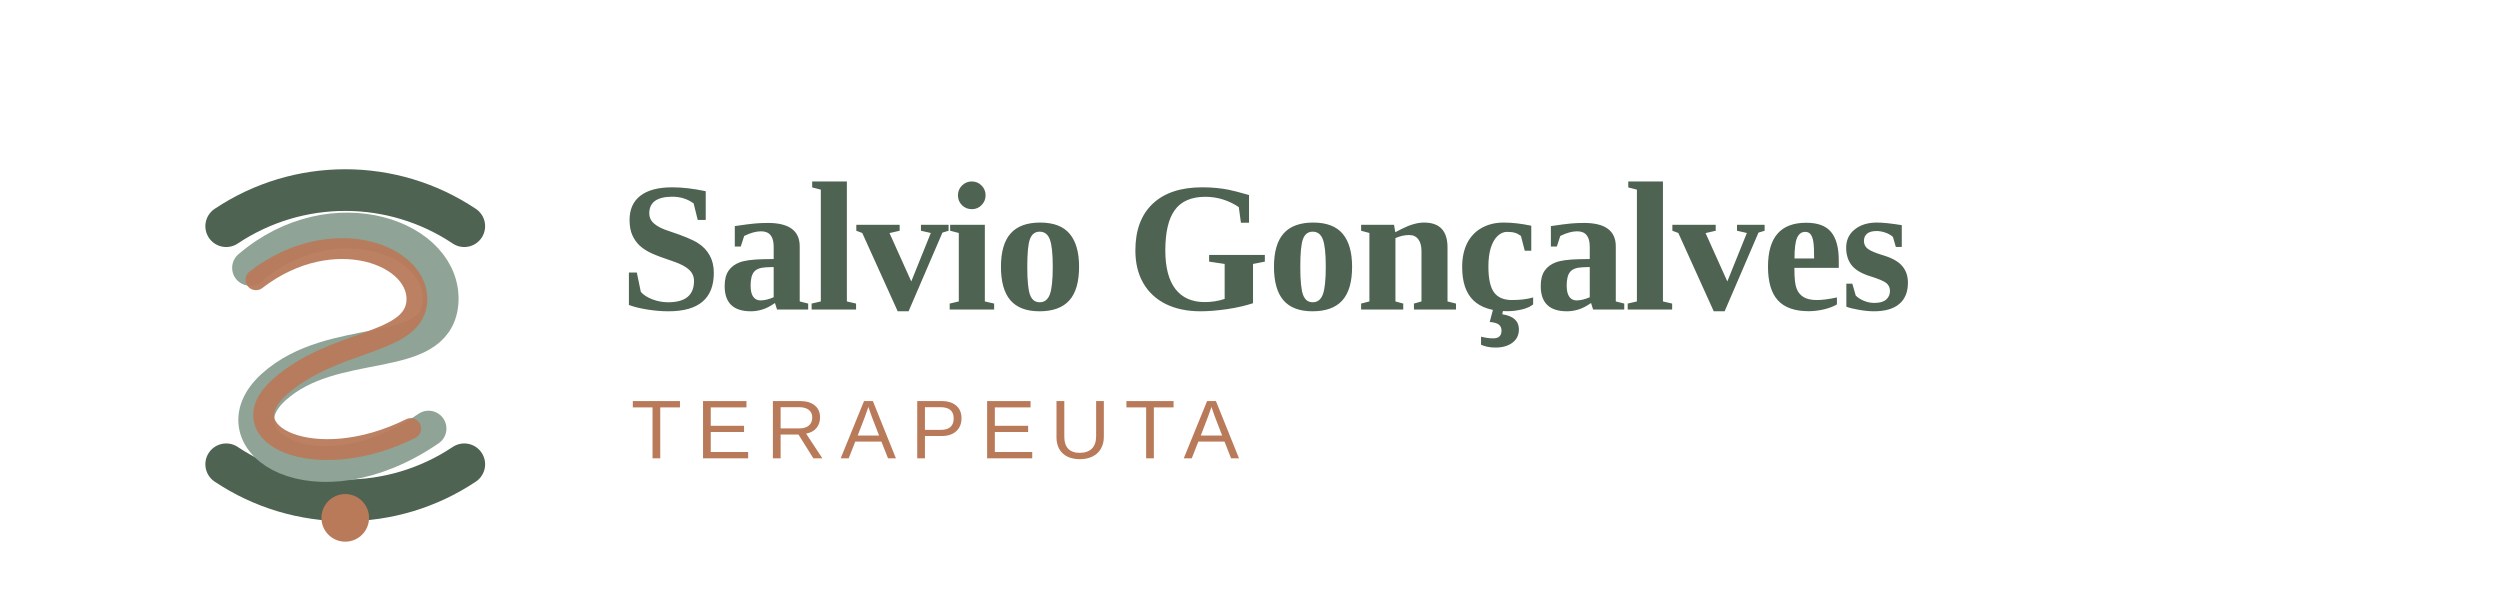
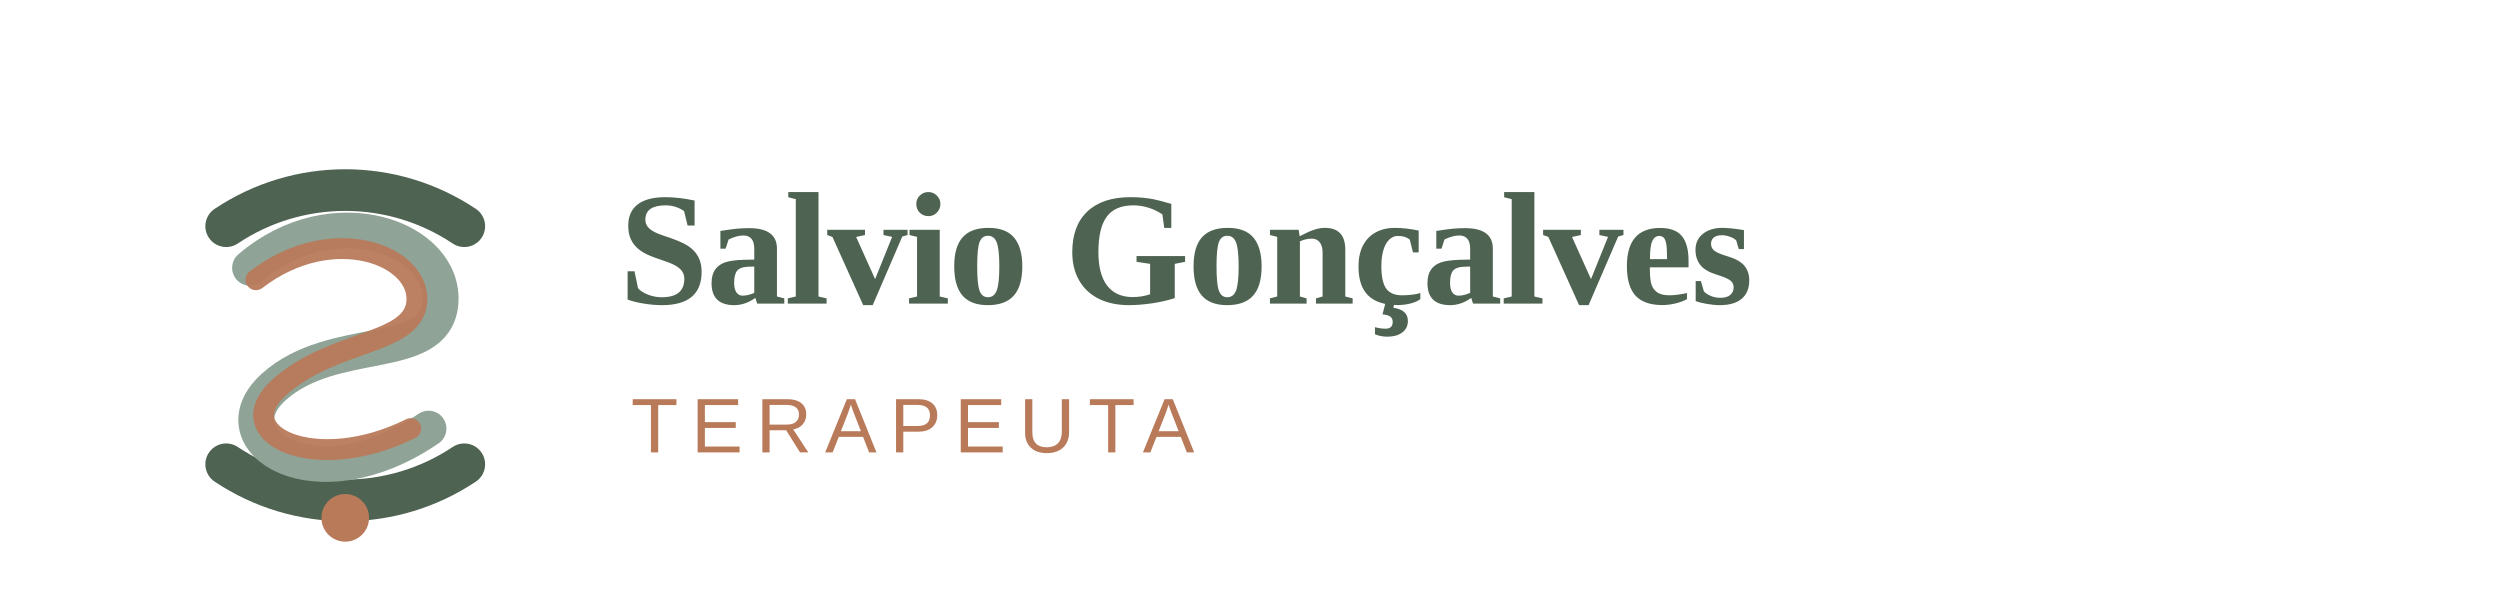
<svg xmlns="http://www.w3.org/2000/svg" viewBox="0 0 420 100" role="img" aria-labelledby="title desc">
  <g transform="translate(8 8)">
    <path d="M30 30 A36 36 0 0 1 70 30" fill="none" stroke="#4E6351" stroke-width="7" stroke-linecap="round" />
    <path d="M30 70 A36 36 0 0 0 70 70" fill="none" stroke="#4E6351" stroke-width="7" stroke-linecap="round" />
    <path d="M34 37 C48 25 67 32 66 43 C65 53 48 48 38 57 C28 66 45 77 64 64" fill="none" stroke="#8FA396" stroke-width="6" stroke-linecap="round" />
    <path d="M35 39 C48 29 63 35 62 43 C61 50 48 49 39 57 C30 65 45 72 61 64" fill="none" stroke="#B97A5A" stroke-width="3.5" stroke-linecap="round" opacity=".95" />
    <circle cx="50" cy="79" r="4" fill="#B97A5A" />
  </g>
-   <text x="104" y="52" fill="#4E6351" font-family="Georgia, 'Times New Roman', serif" font-size="31" font-weight="600" letter-spacing="-.5">Salvio Gonçalves</text>
-   <text x="106" y="77" fill="#B97A5A" font-family="Arial, Helvetica, sans-serif" font-size="14" letter-spacing="2.4">TERAPEUTA</text>
+   <text x="104" y="51" fill="#4E6351" font-family="Georgia, 'Times New Roman', serif" font-size="27" font-weight="600" letter-spacing="-.35">Salvio Gonçalves</text>
+   <text x="106" y="76" fill="#B97A5A" font-family="Arial, Helvetica, sans-serif" font-size="13" letter-spacing="2.2">TERAPEUTA</text>
</svg>
